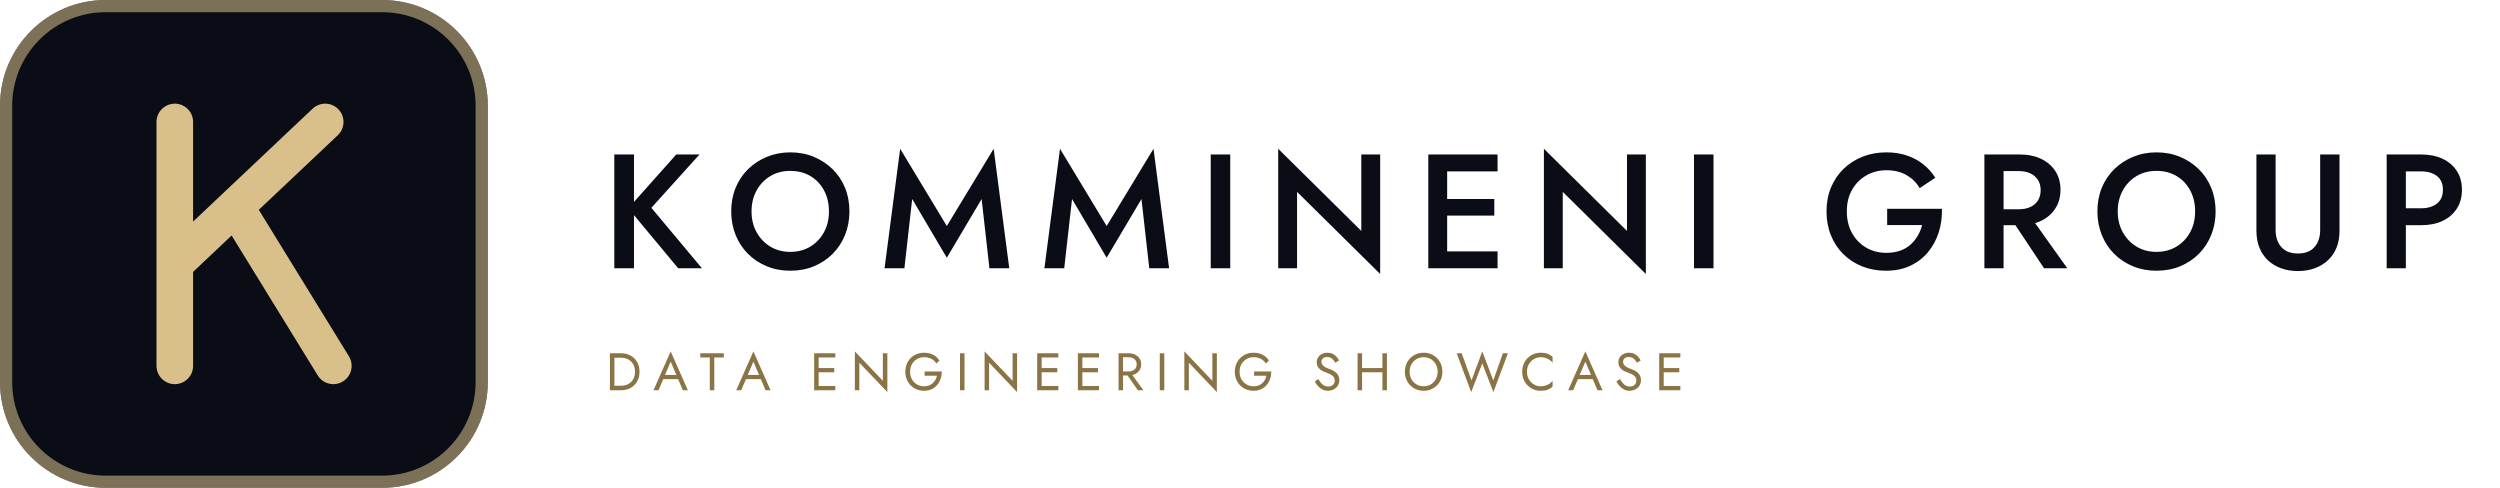
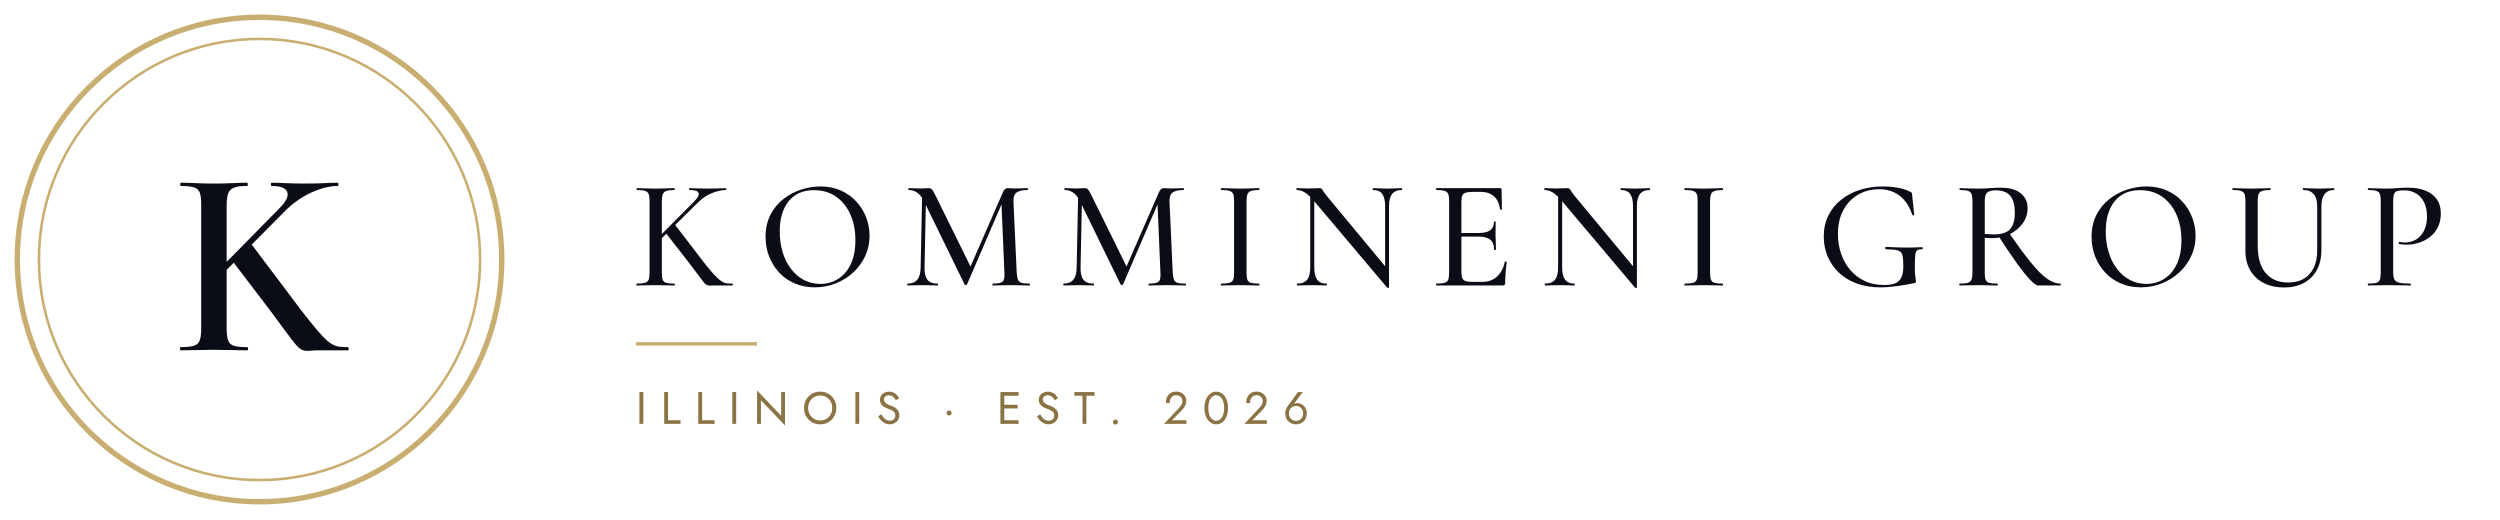
- <svg xmlns="http://www.w3.org/2000/svg" viewBox="0 0 615 120" width="615" height="120" role="img" aria-label="Kommineni Group logo">
-   <g transform="translate(0 0)">
-     <clipPath id="t-kommineni-group-0-0">
-       <rect width="120" height="120" rx="26" />
-     </clipPath>
-     <rect width="120" height="120" rx="26" fill="#0A0D16" />
-     <rect x="1.5" y="1.5" width="117" height="117" rx="24.5" fill="none" stroke="#D9C08A" stroke-opacity="0.55" stroke-width="3" />
-     <path fill="none" stroke="#D9C08A" stroke-width="9" stroke-linecap="round" stroke-linejoin="round" d="M43 30 V90 M80 30 L44 64 M58 51 L82 90" />
-   </g>
-   <path fill="#0A0D16" d="M151.12 38.0V66.0H155.96V38.0ZM166.36 38.0 154.56 51.24 166.84 66.0H172.68L160.24 51.12L172.08 38.0Z M184.88 52.0Q184.88 49.12 186.12 46.86Q187.36 44.6 189.5 43.32Q191.64 42.04 194.4 42.04Q197.24 42.04 199.38 43.32Q201.52 44.6 202.72 46.86Q203.92 49.12 203.92 52.0Q203.92 54.88 202.7 57.12Q201.48 59.36 199.34 60.66Q197.2 61.96 194.4 61.96Q191.64 61.96 189.5 60.66Q187.36 59.36 186.12 57.12Q184.88 54.88 184.88 52.0ZM179.88 52.0Q179.88 55.12 180.96 57.8Q182.04 60.48 184.0 62.44Q185.96 64.4 188.62 65.5Q191.28 66.6 194.4 66.6Q197.6 66.6 200.24 65.5Q202.88 64.4 204.84 62.44Q206.8 60.48 207.88 57.8Q208.96 55.12 208.96 52.0Q208.96 48.84 207.88 46.2Q206.8 43.56 204.82 41.62Q202.84 39.68 200.2 38.58Q197.56 37.48 194.4 37.48Q191.32 37.48 188.66 38.58Q186.0 39.68 184.02 41.62Q182.04 43.56 180.96 46.2Q179.88 48.84 179.88 52.0Z M224.4 48.96 232.92 63.4 241.48 48.96 243.4 66.0H248.28L244.44 36.6L232.92 55.6L221.44 36.6L217.6 66.0H222.48Z M263.72 48.96 272.24 63.4 280.8 48.96 282.72 66.0H287.6L283.76 36.6L272.24 55.6L260.76 36.6L256.92 66.0H261.8Z M297.84 38.0V66.0H302.64V38.0Z M334.88 38.0V56.8L314.44 36.6V66.0H319.08V47.2L339.52 67.4V38.0Z M354.28 66.0H368.4V61.84H354.28ZM354.28 42.16H368.4V38.0H354.28ZM354.28 53.04H367.6V48.96H354.28ZM351.36 38.0V66.0H356V38.0Z M400.24 38.0V56.8L379.8 36.6V66.0H384.44V47.2L404.88 67.4V38.0Z M416.72 38.0V66.0H421.52V38.0Z M464.24 55.36H472.84Q472.48 56.76 471.76 58.0Q471.04 59.24 469.96 60.2Q468.88 61.16 467.4 61.68Q465.92 62.2 464.04 62.2Q461.28 62.2 459.08 60.92Q456.88 59.64 455.6 57.34Q454.32 55.04 454.32 52.0Q454.32 48.92 455.62 46.66Q456.92 44.4 459.14 43.14Q461.36 41.88 464.04 41.88Q466.96 41.88 469.02 43.08Q471.08 44.28 472.24 46.28L476.08 43.72Q474.84 41.76 473.08 40.38Q471.32 39.0 469.06 38.24Q466.8 37.48 464.04 37.48Q460.88 37.48 458.2 38.54Q455.52 39.6 453.52 41.54Q451.52 43.48 450.42 46.14Q449.32 48.8 449.32 52.0Q449.32 55.2 450.4 57.88Q451.48 60.56 453.46 62.52Q455.44 64.48 458.12 65.54Q460.8 66.6 463.96 66.6Q467.32 66.6 469.92 65.38Q472.52 64.16 474.28 62.04Q476.04 59.92 476.92 57.18Q477.8 54.44 477.72 51.36H464.24Z M493.96 52.64 502.84 66.0H508.56L499.04 52.64ZM488.16 38.0V66.0H492.88V38.0ZM490.96 42.08H496.6Q498.24 42.08 499.44 42.64Q500.64 43.2 501.32 44.24Q502 45.28 502 46.8Q502 48.28 501.32 49.34Q500.64 50.4 499.44 50.94Q498.24 51.48 496.6 51.48H490.96V55.4H496.8Q499.88 55.4 502.12 54.32Q504.36 53.24 505.62 51.28Q506.88 49.32 506.88 46.68Q506.88 44.04 505.62 42.1Q504.36 40.16 502.12 39.08Q499.88 38.0 496.8 38.0H490.96Z M520.96 52.0Q520.96 49.12 522.2 46.86Q523.44 44.6 525.58 43.32Q527.72 42.04 530.48 42.04Q533.32 42.04 535.46 43.32Q537.6 44.6 538.8 46.86Q540 49.12 540 52.0Q540 54.88 538.78 57.12Q537.56 59.36 535.42 60.66Q533.28 61.96 530.48 61.96Q527.72 61.96 525.58 60.66Q523.44 59.36 522.2 57.12Q520.96 54.88 520.96 52.0ZM515.96 52.0Q515.96 55.12 517.04 57.8Q518.12 60.48 520.08 62.44Q522.04 64.4 524.7 65.5Q527.36 66.6 530.48 66.6Q533.68 66.6 536.32 65.5Q538.96 64.4 540.92 62.44Q542.88 60.48 543.96 57.8Q545.04 55.12 545.04 52.0Q545.04 48.84 543.96 46.2Q542.88 43.56 540.9 41.62Q538.92 39.68 536.28 38.58Q533.64 37.48 530.48 37.48Q527.4 37.48 524.74 38.58Q522.08 39.68 520.1 41.62Q518.12 43.56 517.04 46.2Q515.96 48.84 515.96 52.0Z M555.08 38.0V56.8Q555.08 59.12 555.82 60.94Q556.56 62.76 557.92 64.04Q559.28 65.32 561.16 66.0Q563.04 66.68 565.28 66.68Q567.52 66.68 569.4 66.0Q571.28 65.32 572.66 64.04Q574.04 62.76 574.78 60.94Q575.52 59.12 575.52 56.8V38.0H570.76V56.6Q570.76 59.16 569.38 60.76Q568 62.36 565.28 62.36Q562.6 62.36 561.2 60.76Q559.8 59.16 559.8 56.6V38.0Z M587.12 38.0V66.0H591.84V38.0ZM589.92 42.16H595.56Q598 42.16 599.48 43.3Q600.96 44.44 600.96 46.68Q600.96 48.92 599.48 50.08Q598 51.24 595.56 51.24H589.92V55.4H595.56Q598.64 55.4 600.88 54.34Q603.12 53.28 604.38 51.32Q605.64 49.36 605.64 46.68Q605.64 44.0 604.38 42.06Q603.12 40.12 600.88 39.06Q598.64 38.0 595.56 38.0H589.92Z" />
-   <path fill="#8A7344" d="M150.04 86.9V96.0H151.145V86.9ZM152.77 96.0Q154.096 96.0 155.123 95.428Q156.15 94.856 156.735 93.835Q157.32 92.815 157.32 91.45Q157.32 90.085 156.735 89.064Q156.15 88.044 155.123 87.472Q154.096 86.9 152.77 86.9H150.651V88.005H152.77Q153.537 88.005 154.174 88.245Q154.811 88.486 155.266 88.934Q155.721 89.383 155.968 90.02Q156.215 90.657 156.215 91.45Q156.215 92.243 155.968 92.88Q155.721 93.517 155.266 93.965Q154.811 94.414 154.174 94.654Q153.537 94.895 152.77 94.895H150.651V96.0Z M162.611 93.27H167.421L167.031 92.23H163.001ZM164.99 88.954 166.55 92.62 166.654 92.88 167.98 96.0H169.215L164.99 86.445L160.765 96.0H162.0L163.352 92.802L163.456 92.568Z M172.27 87.94H174.61V96.0H175.715V87.94H178.055V86.9H172.27Z M182.956 93.27H187.766L187.376 92.23H183.346ZM185.335 88.954 186.895 92.62 186.999 92.88 188.325 96.0H189.56L185.335 86.445L181.11 96.0H182.345L183.697 92.802L183.801 92.568Z M200.896 96.0H205.485V94.96H200.896ZM200.896 87.94H205.485V86.9H200.896ZM200.896 91.58H205.225V90.54H200.896ZM200.285 86.9V96.0H201.39V86.9Z M217.185 86.9V93.673L210.295 86.445V96.0H211.4V89.227L218.29 96.455V86.9Z M227.455 92.425H230.484Q230.367 92.958 230.113 93.426Q229.86 93.894 229.47 94.258Q229.08 94.622 228.54 94.823Q228.001 95.025 227.325 95.025Q226.363 95.025 225.583 94.57Q224.803 94.115 224.341 93.309Q223.88 92.503 223.88 91.45Q223.88 90.384 224.341 89.584Q224.803 88.785 225.583 88.33Q226.363 87.875 227.325 87.875Q228.365 87.875 229.132 88.285Q229.899 88.694 230.328 89.422L231.108 88.707Q230.718 88.07 230.152 87.641Q229.587 87.212 228.878 86.991Q228.17 86.77 227.325 86.77Q226.337 86.77 225.492 87.114Q224.647 87.459 224.023 88.09Q223.399 88.72 223.054 89.578Q222.71 90.436 222.71 91.45Q222.71 92.464 223.054 93.322Q223.399 94.18 224.023 94.811Q224.647 95.441 225.492 95.785Q226.337 96.13 227.325 96.13Q228.365 96.13 229.177 95.746Q229.99 95.363 230.549 94.7Q231.108 94.037 231.394 93.186Q231.68 92.334 231.68 91.385H227.455Z M236.165 86.9V96.0H237.27V86.9Z M249.1 86.9V93.673L242.21 86.445V96.0H243.315V89.227L250.205 96.455V86.9Z M255.756 96.0H260.345V94.96H255.756ZM255.756 87.94H260.345V86.9H255.756ZM255.756 91.58H260.085V90.54H255.756ZM255.145 86.9V96.0H256.25V86.9Z M265.766 96.0H270.355V94.96H265.766ZM265.766 87.94H270.355V86.9H265.766ZM265.766 91.58H270.095V90.54H265.766ZM265.155 86.9V96.0H266.26V86.9Z M276.79 91.515 279.91 96.0H281.275L278.025 91.515ZM275.165 86.9V96.0H276.27V86.9ZM275.776 87.875H277.635Q278.22 87.875 278.668 88.083Q279.117 88.291 279.37 88.681Q279.624 89.071 279.624 89.63Q279.624 90.189 279.37 90.579Q279.117 90.969 278.668 91.177Q278.22 91.385 277.635 91.385H275.776V92.36H277.635Q278.519 92.36 279.214 92.029Q279.91 91.697 280.319 91.079Q280.729 90.462 280.729 89.63Q280.729 88.785 280.319 88.174Q279.91 87.563 279.214 87.232Q278.519 86.9 277.635 86.9H275.776Z M285.305 86.9V96.0H286.41V86.9Z M298.24 86.9V93.673L291.35 86.445V96.0H292.455V89.227L299.345 96.455V86.9Z M308.51 92.425H311.539Q311.422 92.958 311.168 93.426Q310.915 93.894 310.525 94.258Q310.135 94.622 309.595 94.823Q309.056 95.025 308.38 95.025Q307.418 95.025 306.638 94.57Q305.858 94.115 305.396 93.309Q304.935 92.503 304.935 91.45Q304.935 90.384 305.396 89.584Q305.858 88.785 306.638 88.33Q307.418 87.875 308.38 87.875Q309.42 87.875 310.187 88.285Q310.954 88.694 311.383 89.422L312.163 88.707Q311.773 88.07 311.207 87.641Q310.642 87.212 309.933 86.991Q309.225 86.77 308.38 86.77Q307.392 86.77 306.547 87.114Q305.702 87.459 305.078 88.09Q304.454 88.72 304.109 89.578Q303.765 90.436 303.765 91.45Q303.765 92.464 304.109 93.322Q304.454 94.18 305.078 94.811Q305.702 95.441 306.547 95.785Q307.392 96.13 308.38 96.13Q309.42 96.13 310.232 95.746Q311.045 95.363 311.604 94.7Q312.163 94.037 312.449 93.186Q312.735 92.334 312.735 91.385H308.51Z M324.318 93.244 323.434 93.842Q323.733 94.44 324.207 94.966Q324.682 95.493 325.312 95.811Q325.943 96.13 326.684 96.13Q327.23 96.13 327.73 95.948Q328.231 95.766 328.627 95.428Q329.024 95.09 329.251 94.609Q329.479 94.128 329.479 93.53Q329.479 92.906 329.258 92.458Q329.037 92.009 328.692 91.691Q328.348 91.372 327.945 91.164Q327.542 90.956 327.178 90.826Q326.385 90.553 325.923 90.273Q325.462 89.994 325.267 89.675Q325.072 89.357 325.072 88.98Q325.072 88.538 325.41 88.18Q325.748 87.823 326.489 87.823Q327.022 87.823 327.392 88.031Q327.763 88.239 328.023 88.564Q328.283 88.889 328.452 89.227L329.401 88.681Q329.18 88.2 328.79 87.764Q328.4 87.329 327.847 87.049Q327.295 86.77 326.554 86.77Q325.787 86.77 325.189 87.076Q324.591 87.381 324.253 87.914Q323.915 88.447 323.915 89.123Q323.915 89.747 324.155 90.176Q324.396 90.605 324.773 90.898Q325.15 91.19 325.566 91.379Q325.982 91.567 326.32 91.684Q326.84 91.866 327.301 92.094Q327.763 92.321 328.049 92.685Q328.335 93.049 328.335 93.66Q328.335 94.284 327.893 94.687Q327.451 95.09 326.723 95.09Q326.177 95.09 325.748 94.856Q325.319 94.622 324.974 94.206Q324.63 93.79 324.318 93.244Z M334.575 91.58H340.815V90.54H334.575ZM340.074 86.9V96.0H341.179V86.9ZM333.964 86.9V96.0H335.069V86.9Z M346.769 91.45Q346.769 90.423 347.217 89.617Q347.666 88.811 348.446 88.343Q349.226 87.875 350.214 87.875Q351.215 87.875 351.988 88.343Q352.762 88.811 353.21 89.617Q353.659 90.423 353.659 91.45Q353.659 92.477 353.21 93.283Q352.762 94.089 351.988 94.557Q351.215 95.025 350.214 95.025Q349.226 95.025 348.446 94.557Q347.666 94.089 347.217 93.283Q346.769 92.477 346.769 91.45ZM345.599 91.45Q345.599 92.438 345.943 93.296Q346.288 94.154 346.912 94.785Q347.536 95.415 348.381 95.773Q349.226 96.13 350.214 96.13Q351.215 96.13 352.053 95.773Q352.892 95.415 353.516 94.785Q354.14 94.154 354.484 93.296Q354.829 92.438 354.829 91.45Q354.829 90.449 354.484 89.597Q354.14 88.746 353.516 88.115Q352.892 87.485 352.053 87.127Q351.215 86.77 350.214 86.77Q349.226 86.77 348.381 87.127Q347.536 87.485 346.912 88.115Q346.288 88.746 345.943 89.597Q345.599 90.449 345.599 91.45Z M367.348 93.595 364.644 86.445 361.992 93.595 359.574 86.9H358.339L361.914 96.455L364.644 89.383L367.374 96.455L370.949 86.9H369.714Z M375.629 91.45Q375.629 90.384 376.103 89.584Q376.578 88.785 377.345 88.33Q378.112 87.875 379.009 87.875Q379.659 87.875 380.198 88.044Q380.738 88.213 381.18 88.518Q381.622 88.824 381.934 89.227V87.771Q381.362 87.264 380.686 87.017Q380.01 86.77 379.009 86.77Q378.06 86.77 377.234 87.114Q376.409 87.459 375.785 88.09Q375.161 88.72 374.81 89.578Q374.459 90.436 374.459 91.45Q374.459 92.464 374.81 93.322Q375.161 94.18 375.785 94.811Q376.409 95.441 377.234 95.785Q378.06 96.13 379.009 96.13Q380.01 96.13 380.686 95.883Q381.362 95.636 381.934 95.129V93.673Q381.622 94.076 381.18 94.381Q380.738 94.687 380.198 94.856Q379.659 95.025 379.009 95.025Q378.112 95.025 377.345 94.57Q376.578 94.115 376.103 93.309Q375.629 92.503 375.629 91.45Z M387.615 93.27H392.425L392.035 92.23H388.005ZM389.994 88.954 391.554 92.62 391.658 92.88 392.984 96.0H394.219L389.994 86.445L385.769 96.0H387.004L388.356 92.802L388.46 92.568Z M398.522 93.244 397.638 93.842Q397.937 94.44 398.411 94.966Q398.886 95.493 399.516 95.811Q400.147 96.13 400.888 96.13Q401.434 96.13 401.934 95.948Q402.435 95.766 402.831 95.428Q403.228 95.09 403.455 94.609Q403.683 94.128 403.683 93.53Q403.683 92.906 403.462 92.458Q403.241 92.009 402.896 91.691Q402.552 91.372 402.149 91.164Q401.746 90.956 401.382 90.826Q400.589 90.553 400.127 90.273Q399.666 89.994 399.471 89.675Q399.276 89.357 399.276 88.98Q399.276 88.538 399.614 88.18Q399.952 87.823 400.693 87.823Q401.226 87.823 401.596 88.031Q401.967 88.239 402.227 88.564Q402.487 88.889 402.656 89.227L403.605 88.681Q403.384 88.2 402.994 87.764Q402.604 87.329 402.051 87.049Q401.499 86.77 400.758 86.77Q399.991 86.77 399.393 87.076Q398.795 87.381 398.457 87.914Q398.119 88.447 398.119 89.123Q398.119 89.747 398.359 90.176Q398.6 90.605 398.977 90.898Q399.354 91.19 399.77 91.379Q400.186 91.567 400.524 91.684Q401.044 91.866 401.505 92.094Q401.967 92.321 402.253 92.685Q402.539 93.049 402.539 93.66Q402.539 94.284 402.097 94.687Q401.655 95.09 400.927 95.09Q400.381 95.09 399.952 94.856Q399.523 94.622 399.178 94.206Q398.834 93.79 398.522 93.244Z M408.779 96.0H413.368V94.96H408.779ZM408.779 87.94H413.368V86.9H408.779ZM408.779 91.58H413.108V90.54H408.779ZM408.168 86.9V96.0H409.273V86.9Z" />
+ <svg xmlns="http://www.w3.org/2000/svg" viewBox="0 0 578 120" width="578" height="120" role="img" aria-label="Kommineni Group logo">
+   <circle fill="none" stroke="#C9AE72" stroke-width="1.25" cx="60" cy="60" r="56" />
+   <circle fill="none" stroke="#C9AE72" stroke-width="0.6" cx="60" cy="60" r="51" />
+   <path fill="#0A0D16" d="M46.515 75.978V47.272Q46.515 45.474 46.205 44.575Q45.895 43.676 44.872 43.335Q43.849 42.994 41.803 42.994Q41.679 42.994 41.679 42.622Q41.679 42.25 41.803 42.25Q43.415 42.25 45.337 42.343Q47.259 42.436 49.429 42.436Q51.785 42.436 53.707 42.343Q55.629 42.25 57.117 42.25Q57.303 42.25 57.303 42.622Q57.303 42.994 57.117 42.994Q55.133 42.994 54.141 43.366Q53.149 43.738 52.777 44.668Q52.405 45.598 52.405 47.396V75.978Q52.405 77.776 52.746 78.706Q53.087 79.636 54.079 79.946Q55.071 80.256 57.117 80.256Q57.365 80.256 57.365 80.628Q57.365 81.0 57.117 81.0Q55.567 81.0 53.676 80.938Q51.785 80.876 49.429 80.876Q47.259 80.876 45.275 80.938Q43.291 81.0 41.741 81.0Q41.617 81.0 41.617 80.628Q41.617 80.256 41.741 80.256Q43.787 80.256 44.81 79.946Q45.833 79.636 46.174 78.706Q46.515 77.776 46.515 75.978ZM62.635 72.01 53.645 60.23 57.985 56.262 67.285 68.6Q69.827 72.072 71.625 74.273Q73.423 76.474 74.601 77.745Q75.779 79.016 76.709 79.543Q77.639 80.07 78.507 80.163Q79.375 80.256 80.429 80.256Q80.615 80.256 80.615 80.628Q80.615 81.0 80.429 81.0Q77.701 81.0 76.027 81.0Q74.353 81.0 73.485 81.0Q72.679 81.0 72.121 81.062Q71.563 81.124 71.129 81.124Q70.261 81.124 69.672 80.814Q69.083 80.504 68.308 79.574Q67.533 78.644 66.2 76.846Q64.867 75.048 62.635 72.01ZM48.623 64.384 64.619 48.14Q66.913 45.846 66.417 44.42Q65.921 42.994 62.759 42.994Q62.635 42.994 62.635 42.622Q62.635 42.25 62.759 42.25Q64.433 42.25 66.107 42.343Q67.781 42.436 70.509 42.436Q73.299 42.436 74.911 42.343Q76.523 42.25 78.073 42.25Q78.259 42.25 78.259 42.622Q78.259 42.994 78.073 42.994Q75.407 42.994 72.183 44.42Q68.959 45.846 66.169 48.512L50.297 64.508Z" />
+   <path fill="#0A0D16" d="M150.176 63.084V46.416Q150.176 45.372 149.96 44.85Q149.744 44.328 149.114 44.13Q148.484 43.932 147.26 43.932Q147.152 43.932 147.152 43.716Q147.152 43.5 147.26 43.5Q148.16 43.5 149.258 43.554Q150.356 43.608 151.58 43.608Q152.876 43.608 153.974 43.554Q155.072 43.5 155.936 43.5Q156.008 43.5 156.008 43.716Q156.008 43.932 155.936 43.932Q154.676 43.932 154.064 44.148Q153.452 44.364 153.236 44.904Q153.02 45.444 153.02 46.488V63.084Q153.02 64.128 153.218 64.668Q153.416 65.208 154.046 65.388Q154.676 65.568 155.936 65.568Q156.044 65.568 156.044 65.784Q156.044 66.0 155.936 66.0Q155.036 66.0 153.956 65.964Q152.876 65.928 151.58 65.928Q150.356 65.928 149.222 65.964Q148.088 66.0 147.188 66.0Q147.116 66.0 147.116 65.784Q147.116 65.568 147.188 65.568Q148.448 65.568 149.096 65.388Q149.744 65.208 149.96 64.668Q150.176 64.128 150.176 63.084ZM159.32 60.78 153.848 53.76 156.008 51.888 161.336 58.836Q162.884 60.888 163.964 62.184Q165.044 63.48 165.782 64.182Q166.52 64.884 167.078 65.19Q167.636 65.496 168.158 65.532Q168.68 65.568 169.328 65.568Q169.436 65.568 169.436 65.784Q169.436 66.0 169.328 66.0Q167.744 66.0 166.772 66.0Q165.8 66.0 165.296 66.0Q164.9 66.0 164.648 66.018Q164.396 66.036 164.144 66.036Q163.676 66.036 163.352 65.856Q163.028 65.676 162.596 65.136Q162.164 64.596 161.408 63.552Q160.652 62.508 159.32 60.78ZM151.148 55.992 160.4 46.668Q161.768 45.3 161.516 44.616Q161.264 43.932 159.428 43.932Q159.32 43.932 159.32 43.716Q159.32 43.5 159.428 43.5Q160.328 43.5 161.264 43.554Q162.2 43.608 163.748 43.608Q165.26 43.608 166.142 43.554Q167.024 43.5 167.816 43.5Q167.924 43.5 167.924 43.716Q167.924 43.932 167.816 43.932Q166.412 43.932 164.63 44.634Q162.848 45.336 161.3 46.884L152.048 56.028Z M188.408 66.432Q185.816 66.432 183.71 65.514Q181.604 64.596 180.11 62.976Q178.616 61.356 177.806 59.25Q176.996 57.144 176.996 54.768Q176.996 51.852 178.13 49.656Q179.264 47.46 181.136 46.002Q183.008 44.544 185.24 43.824Q187.472 43.104 189.668 43.104Q192.332 43.104 194.438 44.058Q196.544 45.012 198.02 46.632Q199.496 48.252 200.27 50.304Q201.044 52.356 201.044 54.516Q201.044 57.036 200.036 59.196Q199.028 61.356 197.282 62.976Q195.536 64.596 193.25 65.514Q190.964 66.432 188.408 66.432ZM189.668 65.64Q191.936 65.64 193.79 64.47Q195.644 63.3 196.706 61.05Q197.768 58.8 197.768 55.524Q197.768 52.176 196.598 49.566Q195.428 46.956 193.286 45.462Q191.144 43.968 188.192 43.968Q184.412 43.968 182.342 46.524Q180.272 49.08 180.272 53.508Q180.272 56.064 180.938 58.278Q181.604 60.492 182.864 62.148Q184.124 63.804 185.852 64.722Q187.58 65.64 189.668 65.64Z M212.852 61.896 213.212 44.328 214.112 44.4 213.752 61.896Q213.716 63.768 214.418 64.668Q215.12 65.568 216.776 65.568Q216.884 65.568 216.884 65.784Q216.884 66.0 216.776 66.0Q215.984 66.0 215.156 65.964Q214.328 65.928 213.284 65.928Q212.312 65.928 211.448 65.964Q210.584 66.0 209.828 66.0Q209.756 66.0 209.756 65.784Q209.756 65.568 209.828 65.568Q211.34 65.568 212.078 64.668Q212.816 63.768 212.852 61.896ZM238.052 65.568Q238.124 65.568 238.124 65.784Q238.124 66.0 238.052 66.0Q237.152 66.0 236.036 65.964Q234.92 65.928 233.66 65.928Q232.472 65.928 231.428 65.964Q230.384 66.0 229.556 66.0Q229.448 66.0 229.448 65.784Q229.448 65.568 229.556 65.568Q231.32 65.568 231.824 65.1Q232.328 64.632 232.22 63.084L231.5 46.128L232.904 44.112L223.58 65.748Q223.544 65.892 223.31 65.892Q223.076 65.892 223.004 65.748L213.608 46.488Q212.348 43.932 210.08 43.932Q210.008 43.932 210.008 43.716Q210.008 43.5 210.08 43.5Q210.728 43.5 211.43 43.536Q212.132 43.572 212.636 43.572Q213.32 43.572 213.878 43.536Q214.436 43.5 214.724 43.5Q215.228 43.5 215.516 43.842Q215.804 44.184 216.38 45.372L224.552 61.968L223.22 64.272L231.896 44.4Q232.076 43.968 232.346 43.734Q232.616 43.5 232.976 43.5Q233.228 43.5 233.606 43.536Q233.984 43.572 234.488 43.572Q235.496 43.572 236.18 43.536Q236.864 43.5 237.584 43.5Q237.656 43.5 237.656 43.716Q237.656 43.932 237.584 43.932Q235.856 43.932 235.064 44.49Q234.272 45.048 234.308 46.524L235.064 63.084Q235.136 64.128 235.352 64.668Q235.568 65.208 236.18 65.388Q236.792 65.568 238.052 65.568Z M248.924 61.896 249.284 44.328 250.184 44.4 249.824 61.896Q249.788 63.768 250.49 64.668Q251.192 65.568 252.848 65.568Q252.956 65.568 252.956 65.784Q252.956 66.0 252.848 66.0Q252.056 66.0 251.228 65.964Q250.4 65.928 249.356 65.928Q248.384 65.928 247.52 65.964Q246.656 66.0 245.9 66.0Q245.828 66.0 245.828 65.784Q245.828 65.568 245.9 65.568Q247.412 65.568 248.15 64.668Q248.888 63.768 248.924 61.896ZM274.124 65.568Q274.196 65.568 274.196 65.784Q274.196 66.0 274.124 66.0Q273.224 66.0 272.108 65.964Q270.992 65.928 269.732 65.928Q268.544 65.928 267.5 65.964Q266.456 66.0 265.628 66.0Q265.52 66.0 265.52 65.784Q265.52 65.568 265.628 65.568Q267.392 65.568 267.896 65.1Q268.4 64.632 268.292 63.084L267.572 46.128L268.976 44.112L259.652 65.748Q259.616 65.892 259.382 65.892Q259.148 65.892 259.076 65.748L249.68 46.488Q248.42 43.932 246.152 43.932Q246.08 43.932 246.08 43.716Q246.08 43.5 246.152 43.5Q246.8 43.5 247.502 43.536Q248.204 43.572 248.708 43.572Q249.392 43.572 249.95 43.536Q250.508 43.5 250.796 43.5Q251.3 43.5 251.588 43.842Q251.876 44.184 252.452 45.372L260.624 61.968L259.292 64.272L267.968 44.4Q268.148 43.968 268.418 43.734Q268.688 43.5 269.048 43.5Q269.3 43.5 269.678 43.536Q270.056 43.572 270.56 43.572Q271.568 43.572 272.252 43.536Q272.936 43.5 273.656 43.5Q273.728 43.5 273.728 43.716Q273.728 43.932 273.656 43.932Q271.928 43.932 271.136 44.49Q270.344 45.048 270.38 46.524L271.136 63.084Q271.208 64.128 271.424 64.668Q271.64 65.208 272.252 65.388Q272.864 65.568 274.124 65.568Z M288.2 63.084Q288.2 64.128 288.398 64.668Q288.596 65.208 289.226 65.388Q289.856 65.568 291.116 65.568Q291.188 65.568 291.188 65.784Q291.188 66.0 291.116 66.0Q290.216 66.0 289.118 65.964Q288.02 65.928 286.724 65.928Q285.464 65.928 284.348 65.964Q283.232 66.0 282.332 66.0Q282.26 66.0 282.26 65.784Q282.26 65.568 282.332 65.568Q283.592 65.568 284.24 65.388Q284.888 65.208 285.104 64.668Q285.32 64.128 285.32 63.084V46.416Q285.32 45.372 285.104 44.85Q284.888 44.328 284.24 44.13Q283.592 43.932 282.332 43.932Q282.26 43.932 282.26 43.716Q282.26 43.5 282.332 43.5Q283.232 43.5 284.348 43.554Q285.464 43.608 286.724 43.608Q288.02 43.608 289.136 43.554Q290.252 43.5 291.116 43.5Q291.188 43.5 291.188 43.716Q291.188 43.932 291.116 43.932Q289.856 43.932 289.244 44.148Q288.632 44.364 288.416 44.904Q288.2 45.444 288.2 46.488Z M302.924 61.896V44.328L303.86 44.4V61.896Q303.86 63.768 304.544 64.668Q305.228 65.568 306.704 65.568Q306.776 65.568 306.776 65.784Q306.776 66.0 306.704 66.0Q305.948 66.0 305.174 65.964Q304.4 65.928 303.428 65.928Q302.492 65.928 301.592 65.964Q300.692 66.0 299.9 66.0Q299.828 66.0 299.828 65.784Q299.828 65.568 299.9 65.568Q301.484 65.568 302.204 64.668Q302.924 63.768 302.924 61.896ZM321.14 66.468Q321.14 66.54 320.978 66.558Q320.816 66.576 320.744 66.54L303.788 46.452Q302.528 44.976 301.61 44.454Q300.692 43.932 299.792 43.932Q299.72 43.932 299.72 43.716Q299.72 43.5 299.792 43.5Q300.476 43.5 301.16 43.536Q301.844 43.572 302.42 43.572Q303.284 43.572 304.004 43.536Q304.724 43.5 305.084 43.5Q305.552 43.5 305.768 43.914Q305.984 44.328 306.812 45.372L320.852 62.292ZM321.14 47.64V66.468L320.24 65.352V47.64Q320.24 45.768 319.574 44.85Q318.908 43.932 317.432 43.932Q317.36 43.932 317.36 43.716Q317.36 43.5 317.432 43.5Q318.188 43.5 318.98 43.554Q319.772 43.608 320.708 43.608Q321.608 43.608 322.472 43.554Q323.336 43.5 324.092 43.5Q324.164 43.5 324.164 43.716Q324.164 43.932 324.092 43.932Q322.58 43.932 321.86 44.85Q321.14 45.768 321.14 47.64Z M347.456 66.0H332.12Q332.012 66.0 332.012 65.784Q332.012 65.568 332.12 65.568Q333.344 65.568 333.974 65.388Q334.604 65.208 334.82 64.668Q335.036 64.128 335.036 63.084V46.416Q335.036 45.372 334.82 44.85Q334.604 44.328 333.974 44.13Q333.344 43.932 332.12 43.932Q332.012 43.932 332.012 43.716Q332.012 43.5 332.12 43.5H346.808Q347.168 43.5 347.168 43.824L347.24 48.36Q347.24 48.468 347.042 48.486Q346.844 48.504 346.808 48.396Q346.556 46.416 345.404 45.39Q344.252 44.364 342.38 44.364H340.544Q339.464 44.364 338.888 44.544Q338.312 44.724 338.096 45.21Q337.88 45.696 337.88 46.56V62.94Q337.88 63.804 338.078 64.29Q338.276 64.776 338.816 64.974Q339.356 65.172 340.328 65.172H342.704Q344.756 65.172 346.088 63.966Q347.42 62.76 347.924 60.528Q347.924 60.42 348.14 60.456Q348.356 60.492 348.356 60.6Q348.212 61.572 348.104 62.94Q347.996 64.308 347.996 65.46Q347.996 66.0 347.456 66.0ZM345.44 57.72Q345.44 56.172 344.558 55.434Q343.676 54.696 341.732 54.696H336.512V53.868H341.84Q343.676 53.868 344.54 53.238Q345.404 52.608 345.404 51.276Q345.404 51.204 345.602 51.204Q345.8 51.204 345.8 51.276Q345.8 52.392 345.782 53.004Q345.764 53.616 345.764 54.3Q345.764 55.128 345.818 55.956Q345.872 56.784 345.872 57.72Q345.872 57.792 345.656 57.792Q345.44 57.792 345.44 57.72Z M360.236 61.896V44.328L361.172 44.4V61.896Q361.172 63.768 361.856 64.668Q362.54 65.568 364.016 65.568Q364.088 65.568 364.088 65.784Q364.088 66.0 364.016 66.0Q363.26 66.0 362.486 65.964Q361.712 65.928 360.74 65.928Q359.804 65.928 358.904 65.964Q358.004 66.0 357.212 66.0Q357.14 66.0 357.14 65.784Q357.14 65.568 357.212 65.568Q358.796 65.568 359.516 64.668Q360.236 63.768 360.236 61.896ZM378.452 66.468Q378.452 66.54 378.29 66.558Q378.128 66.576 378.056 66.54L361.1 46.452Q359.84 44.976 358.922 44.454Q358.004 43.932 357.104 43.932Q357.032 43.932 357.032 43.716Q357.032 43.5 357.104 43.5Q357.788 43.5 358.472 43.536Q359.156 43.572 359.732 43.572Q360.596 43.572 361.316 43.536Q362.036 43.5 362.396 43.5Q362.864 43.5 363.08 43.914Q363.296 44.328 364.124 45.372L378.164 62.292ZM378.452 47.64V66.468L377.552 65.352V47.64Q377.552 45.768 376.886 44.85Q376.22 43.932 374.744 43.932Q374.672 43.932 374.672 43.716Q374.672 43.5 374.744 43.5Q375.5 43.5 376.292 43.554Q377.084 43.608 378.02 43.608Q378.92 43.608 379.784 43.554Q380.648 43.5 381.404 43.5Q381.476 43.5 381.476 43.716Q381.476 43.932 381.404 43.932Q379.892 43.932 379.172 44.85Q378.452 45.768 378.452 47.64Z M395.372 63.084Q395.372 64.128 395.57 64.668Q395.768 65.208 396.398 65.388Q397.028 65.568 398.288 65.568Q398.36 65.568 398.36 65.784Q398.36 66.0 398.288 66.0Q397.388 66.0 396.29 65.964Q395.192 65.928 393.896 65.928Q392.636 65.928 391.52 65.964Q390.404 66.0 389.504 66.0Q389.432 66.0 389.432 65.784Q389.432 65.568 389.504 65.568Q390.764 65.568 391.412 65.388Q392.06 65.208 392.276 64.668Q392.492 64.128 392.492 63.084V46.416Q392.492 45.372 392.276 44.85Q392.06 44.328 391.412 44.13Q390.764 43.932 389.504 43.932Q389.432 43.932 389.432 43.716Q389.432 43.5 389.504 43.5Q390.404 43.5 391.52 43.554Q392.636 43.608 393.896 43.608Q395.192 43.608 396.308 43.554Q397.424 43.5 398.288 43.5Q398.36 43.5 398.36 43.716Q398.36 43.932 398.288 43.932Q397.028 43.932 396.416 44.148Q395.804 44.364 395.588 44.904Q395.372 45.444 395.372 46.488Z M434.72 66.432Q431.624 66.432 429.194 65.514Q426.764 64.596 425.09 62.976Q423.416 61.356 422.534 59.232Q421.652 57.108 421.652 54.732Q421.652 52.032 422.678 49.908Q423.704 47.784 425.576 46.254Q427.448 44.724 429.932 43.914Q432.416 43.104 435.332 43.104Q437.204 43.104 438.878 43.428Q440.552 43.752 441.668 44.364Q441.992 44.508 442.028 44.616Q442.064 44.724 442.1 45.192L442.568 49.656Q442.568 49.764 442.388 49.8Q442.208 49.836 442.136 49.692Q441.776 48.576 441.164 47.514Q440.552 46.452 439.616 45.606Q438.68 44.76 437.402 44.256Q436.124 43.752 434.432 43.752Q431.768 43.752 429.608 44.994Q427.448 46.236 426.188 48.558Q424.928 50.88 424.928 54.12Q424.928 56.424 425.63 58.548Q426.332 60.672 427.7 62.328Q429.068 63.984 431.066 64.938Q433.064 65.892 435.656 65.892Q437.276 65.892 438.23 65.478Q439.184 65.064 439.616 64.11Q440.048 63.156 440.048 61.5Q440.048 59.772 439.832 58.962Q439.616 58.152 438.788 57.9Q437.96 57.648 436.088 57.648Q435.872 57.648 435.872 57.36Q435.872 57.072 436.052 57.072Q438.428 57.216 440.354 57.234Q442.28 57.252 444.368 57.144Q444.548 57.144 444.548 57.396Q444.548 57.648 444.368 57.648Q443.612 57.612 443.252 57.882Q442.892 58.152 442.802 59.052Q442.712 59.952 442.712 61.86Q442.712 63.048 442.784 63.624Q442.856 64.2 442.91 64.47Q442.964 64.74 442.964 65.028Q442.964 65.244 442.892 65.316Q442.82 65.388 442.568 65.46Q440.696 65.856 438.626 66.144Q436.556 66.432 434.72 66.432Z M471.188 66.0Q470.612 66.0 469.298 64.614Q467.984 63.228 466.148 60.654Q464.312 58.08 462.008 54.516L464.42 53.76Q467.444 58.116 469.55 60.708Q471.656 63.3 473.276 64.434Q474.896 65.568 476.372 65.568Q476.48 65.568 476.48 65.784Q476.48 66.0 476.372 66.0Q474.356 66.0 473.078 66.0Q471.8 66.0 471.188 66.0ZM462.548 43.392Q465.572 43.392 467.174 44.67Q468.776 45.948 468.776 48.072Q468.776 50.088 467.624 51.672Q466.472 53.256 464.618 54.156Q462.764 55.056 460.64 55.056Q460.208 55.056 459.74 55.038Q459.272 55.02 458.876 54.984V63.084Q458.876 64.128 459.074 64.668Q459.272 65.208 459.902 65.388Q460.532 65.568 461.792 65.568Q461.9 65.568 461.9 65.784Q461.9 66.0 461.792 66.0Q460.892 66.0 459.812 65.964Q458.732 65.928 457.436 65.928Q456.212 65.928 455.096 65.964Q453.98 66.0 453.08 66.0Q452.972 66.0 452.972 65.784Q452.972 65.568 453.08 65.568Q454.304 65.568 454.934 65.388Q455.564 65.208 455.798 64.668Q456.032 64.128 456.032 63.084V46.416Q456.032 45.372 455.816 44.85Q455.6 44.328 454.988 44.13Q454.376 43.932 453.116 43.932Q453.044 43.932 453.044 43.716Q453.044 43.5 453.116 43.5Q454.016 43.5 455.114 43.554Q456.212 43.608 457.436 43.608Q458.588 43.608 460.028 43.5Q461.468 43.392 462.548 43.392ZM465.824 49.224Q465.824 47.208 465.284 46.074Q464.744 44.94 463.754 44.472Q462.764 44.004 461.432 44.004Q460.064 44.004 459.47 44.49Q458.876 44.976 458.876 46.488V54.084Q459.38 54.12 459.974 54.156Q460.568 54.192 461 54.192Q463.664 54.192 464.744 52.968Q465.824 51.744 465.824 49.224Z M494.984 66.432Q492.392 66.432 490.286 65.514Q488.18 64.596 486.686 62.976Q485.192 61.356 484.382 59.25Q483.572 57.144 483.572 54.768Q483.572 51.852 484.706 49.656Q485.84 47.46 487.712 46.002Q489.584 44.544 491.816 43.824Q494.048 43.104 496.244 43.104Q498.908 43.104 501.014 44.058Q503.12 45.012 504.596 46.632Q506.072 48.252 506.846 50.304Q507.62 52.356 507.62 54.516Q507.62 57.036 506.612 59.196Q505.604 61.356 503.858 62.976Q502.112 64.596 499.826 65.514Q497.54 66.432 494.984 66.432ZM496.244 65.64Q498.512 65.64 500.366 64.47Q502.22 63.3 503.282 61.05Q504.344 58.8 504.344 55.524Q504.344 52.176 503.174 49.566Q502.004 46.956 499.862 45.462Q497.72 43.968 494.768 43.968Q490.988 43.968 488.918 46.524Q486.848 49.08 486.848 53.508Q486.848 56.064 487.514 58.278Q488.18 60.492 489.44 62.148Q490.7 63.804 492.428 64.722Q494.156 65.64 496.244 65.64Z M535.736 47.64Q535.736 45.84 534.926 44.886Q534.116 43.932 532.532 43.932Q532.424 43.932 532.424 43.716Q532.424 43.5 532.532 43.5Q533.36 43.5 534.26 43.554Q535.16 43.608 536.204 43.608Q537.104 43.608 537.986 43.554Q538.868 43.5 539.624 43.5Q539.696 43.5 539.696 43.716Q539.696 43.932 539.624 43.932Q538.184 43.932 537.446 44.886Q536.708 45.84 536.708 47.64V57.828Q536.708 60.528 535.628 62.472Q534.548 64.416 532.604 65.442Q530.66 66.468 528.068 66.468Q525.404 66.468 523.388 65.442Q521.372 64.416 520.256 62.508Q519.14 60.6 519.14 57.972V46.416Q519.14 45.372 518.924 44.85Q518.708 44.328 518.078 44.13Q517.448 43.932 516.224 43.932Q516.116 43.932 516.116 43.716Q516.116 43.5 516.224 43.5Q517.124 43.5 518.204 43.554Q519.284 43.608 520.544 43.608Q521.84 43.608 522.938 43.554Q524.036 43.5 524.864 43.5Q524.972 43.5 524.972 43.716Q524.972 43.932 524.864 43.932Q523.64 43.932 523.01 44.148Q522.38 44.364 522.182 44.904Q521.984 45.444 521.984 46.488V56.712Q521.984 61.032 523.856 63.174Q525.728 65.316 529.04 65.316Q532.208 65.316 533.972 63.354Q535.736 61.392 535.736 57.864Z M553.304 62.94Q553.304 64.02 553.574 64.578Q553.844 65.136 554.708 65.352Q555.572 65.568 557.3 65.568Q557.408 65.568 557.408 65.784Q557.408 66.0 557.3 66.0Q556.148 66.0 554.798 65.964Q553.448 65.928 551.864 65.928Q550.676 65.928 549.542 65.964Q548.408 66.0 547.508 66.0Q547.436 66.0 547.436 65.784Q547.436 65.568 547.508 65.568Q548.768 65.568 549.398 65.388Q550.028 65.208 550.226 64.668Q550.424 64.128 550.424 63.084V46.416Q550.424 45.372 550.226 44.85Q550.028 44.328 549.398 44.13Q548.768 43.932 547.508 43.932Q547.436 43.932 547.436 43.716Q547.436 43.5 547.508 43.5Q548.408 43.5 549.524 43.554Q550.64 43.608 551.828 43.608Q552.764 43.608 554.114 43.5Q555.464 43.392 556.832 43.392Q558.92 43.392 560.594 44.004Q562.268 44.616 563.276 45.912Q564.284 47.208 564.32 49.296Q564.32 51.168 563.636 52.536Q562.952 53.904 561.782 54.804Q560.612 55.704 559.19 56.136Q557.768 56.568 556.4 56.568Q555.968 56.568 555.518 56.532Q555.068 56.496 554.672 56.388Q554.528 56.352 554.582 56.118Q554.636 55.884 554.744 55.92Q555.068 55.992 555.41 56.028Q555.752 56.064 556.004 56.064Q557.372 56.064 558.524 55.416Q559.676 54.768 560.396 53.418Q561.116 52.068 561.116 50.052Q561.116 48.108 560.45 46.776Q559.784 45.444 558.596 44.724Q557.408 44.004 555.86 44.004Q554.852 44.004 554.294 44.148Q553.736 44.292 553.52 44.832Q553.304 45.372 553.304 46.488Z" />
+   <path stroke="#C9AE72" stroke-width="0.8" d="M147 79.5 H175" />
+   <path fill="#8A7344" d="M147.84 90.65V98.0H148.732V90.65Z M153.562 90.65V98.0H157.343V97.16H154.455V90.65Z M161.438 90.65V98.0H165.218V97.16H162.33V90.65Z M169.312 90.65V98.0H170.205V90.65Z M180.6 90.65V96.12L175.035 90.282V98.0H175.927V92.529L181.493 98.368V90.65Z M186.847 94.325Q186.847 93.495 187.21 92.844Q187.572 92.194 188.202 91.816Q188.832 91.438 189.63 91.438Q190.438 91.438 191.063 91.816Q191.688 92.194 192.05 92.844Q192.412 93.495 192.412 94.325Q192.412 95.154 192.05 95.805Q191.688 96.457 191.063 96.835Q190.438 97.213 189.63 97.213Q188.832 97.213 188.202 96.835Q187.572 96.457 187.21 95.805Q186.847 95.154 186.847 94.325ZM185.902 94.325Q185.902 95.123 186.181 95.816Q186.459 96.509 186.963 97.018Q187.467 97.528 188.149 97.816Q188.832 98.105 189.63 98.105Q190.438 98.105 191.116 97.816Q191.793 97.528 192.297 97.018Q192.801 96.509 193.079 95.816Q193.357 95.123 193.357 94.325Q193.357 93.516 193.079 92.829Q192.801 92.141 192.297 91.632Q191.793 91.123 191.116 90.834Q190.438 90.545 189.63 90.545Q188.832 90.545 188.149 90.834Q187.467 91.123 186.963 91.632Q186.459 92.141 186.181 92.829Q185.902 93.516 185.902 94.325Z M197.767 90.65V98.0H198.66V90.65Z M203.763 95.774 203.049 96.257Q203.29 96.74 203.674 97.165Q204.057 97.591 204.566 97.848Q205.075 98.105 205.674 98.105Q206.115 98.105 206.519 97.958Q206.923 97.811 207.244 97.538Q207.564 97.265 207.748 96.876Q207.931 96.488 207.931 96.005Q207.931 95.501 207.753 95.139Q207.574 94.776 207.296 94.519Q207.018 94.262 206.692 94.094Q206.367 93.926 206.073 93.821Q205.432 93.6 205.06 93.375Q204.687 93.149 204.529 92.892Q204.372 92.635 204.372 92.33Q204.372 91.973 204.645 91.684Q204.918 91.395 205.516 91.395Q205.947 91.395 206.246 91.564Q206.545 91.731 206.755 91.994Q206.965 92.257 207.102 92.529L207.868 92.088Q207.69 91.7 207.375 91.348Q207.06 90.996 206.614 90.771Q206.167 90.545 205.569 90.545Q204.949 90.545 204.466 90.792Q203.983 91.038 203.71 91.469Q203.437 91.9 203.437 92.445Q203.437 92.95 203.632 93.296Q203.826 93.642 204.13 93.879Q204.435 94.115 204.771 94.267Q205.107 94.419 205.38 94.514Q205.8 94.661 206.173 94.845Q206.545 95.028 206.776 95.322Q207.007 95.617 207.007 96.11Q207.007 96.614 206.65 96.94Q206.293 97.265 205.705 97.265Q205.264 97.265 204.918 97.076Q204.571 96.887 204.293 96.551Q204.015 96.215 203.763 95.774Z M218.851 95.48Q218.851 95.711 219.025 95.884Q219.198 96.058 219.429 96.058Q219.67 96.058 219.838 95.884Q220.006 95.711 220.006 95.48Q220.006 95.239 219.838 95.071Q219.67 94.903 219.429 94.903Q219.198 94.903 219.025 95.071Q218.851 95.239 218.851 95.48Z M231.787 98.0H235.494V97.16H231.787ZM231.787 91.49H235.494V90.65H231.787ZM231.787 94.43H235.284V93.59H231.787ZM231.294 90.65V98.0H232.186V90.65Z M240.492 95.774 239.778 96.257Q240.02 96.74 240.403 97.165Q240.786 97.591 241.295 97.848Q241.805 98.105 242.403 98.105Q242.844 98.105 243.248 97.958Q243.653 97.811 243.973 97.538Q244.293 97.265 244.477 96.876Q244.661 96.488 244.661 96.005Q244.661 95.501 244.482 95.139Q244.304 94.776 244.025 94.519Q243.747 94.262 243.422 94.094Q243.096 93.926 242.802 93.821Q242.162 93.6 241.789 93.375Q241.416 93.149 241.259 92.892Q241.101 92.635 241.101 92.33Q241.101 91.973 241.374 91.684Q241.647 91.395 242.246 91.395Q242.676 91.395 242.975 91.564Q243.275 91.731 243.485 91.994Q243.695 92.257 243.831 92.529L244.598 92.088Q244.419 91.7 244.104 91.348Q243.789 90.996 243.343 90.771Q242.897 90.545 242.298 90.545Q241.679 90.545 241.196 90.792Q240.713 91.038 240.44 91.469Q240.167 91.9 240.167 92.445Q240.167 92.95 240.361 93.296Q240.555 93.642 240.86 93.879Q241.164 94.115 241.5 94.267Q241.836 94.419 242.109 94.514Q242.529 94.661 242.902 94.845Q243.275 95.028 243.506 95.322Q243.737 95.617 243.737 96.11Q243.737 96.614 243.38 96.94Q243.023 97.265 242.435 97.265Q241.994 97.265 241.647 97.076Q241.301 96.887 241.022 96.551Q240.744 96.215 240.492 95.774Z M248.388 91.49H250.278V98.0H251.171V91.49H253.061V90.65H248.388Z M257.313 97.58Q257.313 97.811 257.486 97.984Q257.66 98.157 257.891 98.157Q258.132 98.157 258.3 97.984Q258.468 97.811 258.468 97.58Q258.468 97.338 258.3 97.171Q258.132 97.002 257.891 97.002Q257.66 97.002 257.486 97.171Q257.313 97.338 257.313 97.58Z M269.126 98.0H274.313V97.16H270.963L273.305 94.776Q273.735 94.335 274.008 93.779Q274.281 93.222 274.281 92.656Q274.281 92.32 274.145 91.952Q274.008 91.585 273.725 91.264Q273.441 90.944 273 90.739Q272.559 90.534 271.95 90.534Q271.194 90.534 270.653 90.865Q270.113 91.196 269.829 91.789Q269.546 92.382 269.546 93.17H270.438Q270.438 92.614 270.617 92.209Q270.795 91.805 271.136 91.59Q271.478 91.374 271.95 91.374Q272.286 91.374 272.549 91.49Q272.811 91.606 272.995 91.794Q273.179 91.983 273.273 92.214Q273.368 92.445 273.368 92.687Q273.368 92.981 273.278 93.249Q273.189 93.516 273.016 93.774Q272.843 94.031 272.601 94.293Z M279.353 94.325Q279.353 93.684 279.479 93.144Q279.605 92.603 279.846 92.209Q280.088 91.816 280.429 91.6Q280.77 91.385 281.19 91.385Q281.621 91.385 281.957 91.6Q282.293 91.816 282.534 92.209Q282.776 92.603 282.902 93.144Q283.028 93.684 283.028 94.325Q283.028 94.966 282.902 95.506Q282.776 96.047 282.534 96.441Q282.293 96.835 281.957 97.05Q281.621 97.265 281.19 97.265Q280.77 97.265 280.429 97.05Q280.088 96.835 279.846 96.441Q279.605 96.047 279.479 95.506Q279.353 94.966 279.353 94.325ZM278.46 94.325Q278.46 95.427 278.807 96.278Q279.153 97.129 279.767 97.617Q280.382 98.105 281.19 98.105Q281.999 98.105 282.613 97.617Q283.227 97.129 283.574 96.278Q283.92 95.427 283.92 94.325Q283.92 93.222 283.574 92.372Q283.227 91.522 282.613 91.033Q281.999 90.545 281.19 90.545Q280.382 90.545 279.767 91.033Q279.153 91.522 278.807 92.372Q278.46 93.222 278.46 94.325Z M287.7 98.0H292.887V97.16H289.538L291.879 94.776Q292.31 94.335 292.583 93.779Q292.856 93.222 292.856 92.656Q292.856 92.32 292.719 91.952Q292.583 91.585 292.299 91.264Q292.016 90.944 291.575 90.739Q291.134 90.534 290.525 90.534Q289.769 90.534 289.228 90.865Q288.687 91.196 288.404 91.789Q288.12 92.382 288.12 93.17H289.013Q289.013 92.614 289.191 92.209Q289.37 91.805 289.711 91.59Q290.052 91.374 290.525 91.374Q290.861 91.374 291.123 91.49Q291.386 91.606 291.569 91.794Q291.753 91.983 291.848 92.214Q291.942 92.445 291.942 92.687Q291.942 92.981 291.853 93.249Q291.764 93.516 291.59 93.774Q291.417 94.031 291.176 94.293Z M297.99 95.585Q297.99 95.081 298.205 94.687Q298.421 94.293 298.793 94.073Q299.166 93.853 299.639 93.853Q300.111 93.853 300.484 94.073Q300.857 94.293 301.072 94.687Q301.287 95.081 301.287 95.585Q301.287 96.089 301.072 96.472Q300.857 96.856 300.484 97.076Q300.111 97.296 299.639 97.296Q299.166 97.296 298.793 97.076Q298.421 96.856 298.205 96.472Q297.99 96.089 297.99 95.585ZM300.08 90.65 297.602 94.062Q297.392 94.356 297.266 94.745Q297.14 95.133 297.14 95.585Q297.14 96.341 297.47 96.908Q297.801 97.475 298.368 97.79Q298.935 98.105 299.639 98.105Q300.353 98.105 300.914 97.79Q301.476 97.475 301.807 96.908Q302.138 96.341 302.138 95.585Q302.138 95.081 301.97 94.645Q301.802 94.21 301.502 93.884Q301.203 93.558 300.809 93.38Q300.416 93.201 299.964 93.201Q299.607 93.201 299.329 93.285Q299.051 93.37 298.841 93.632L298.904 93.684L301.203 90.65Z" />
</svg>
